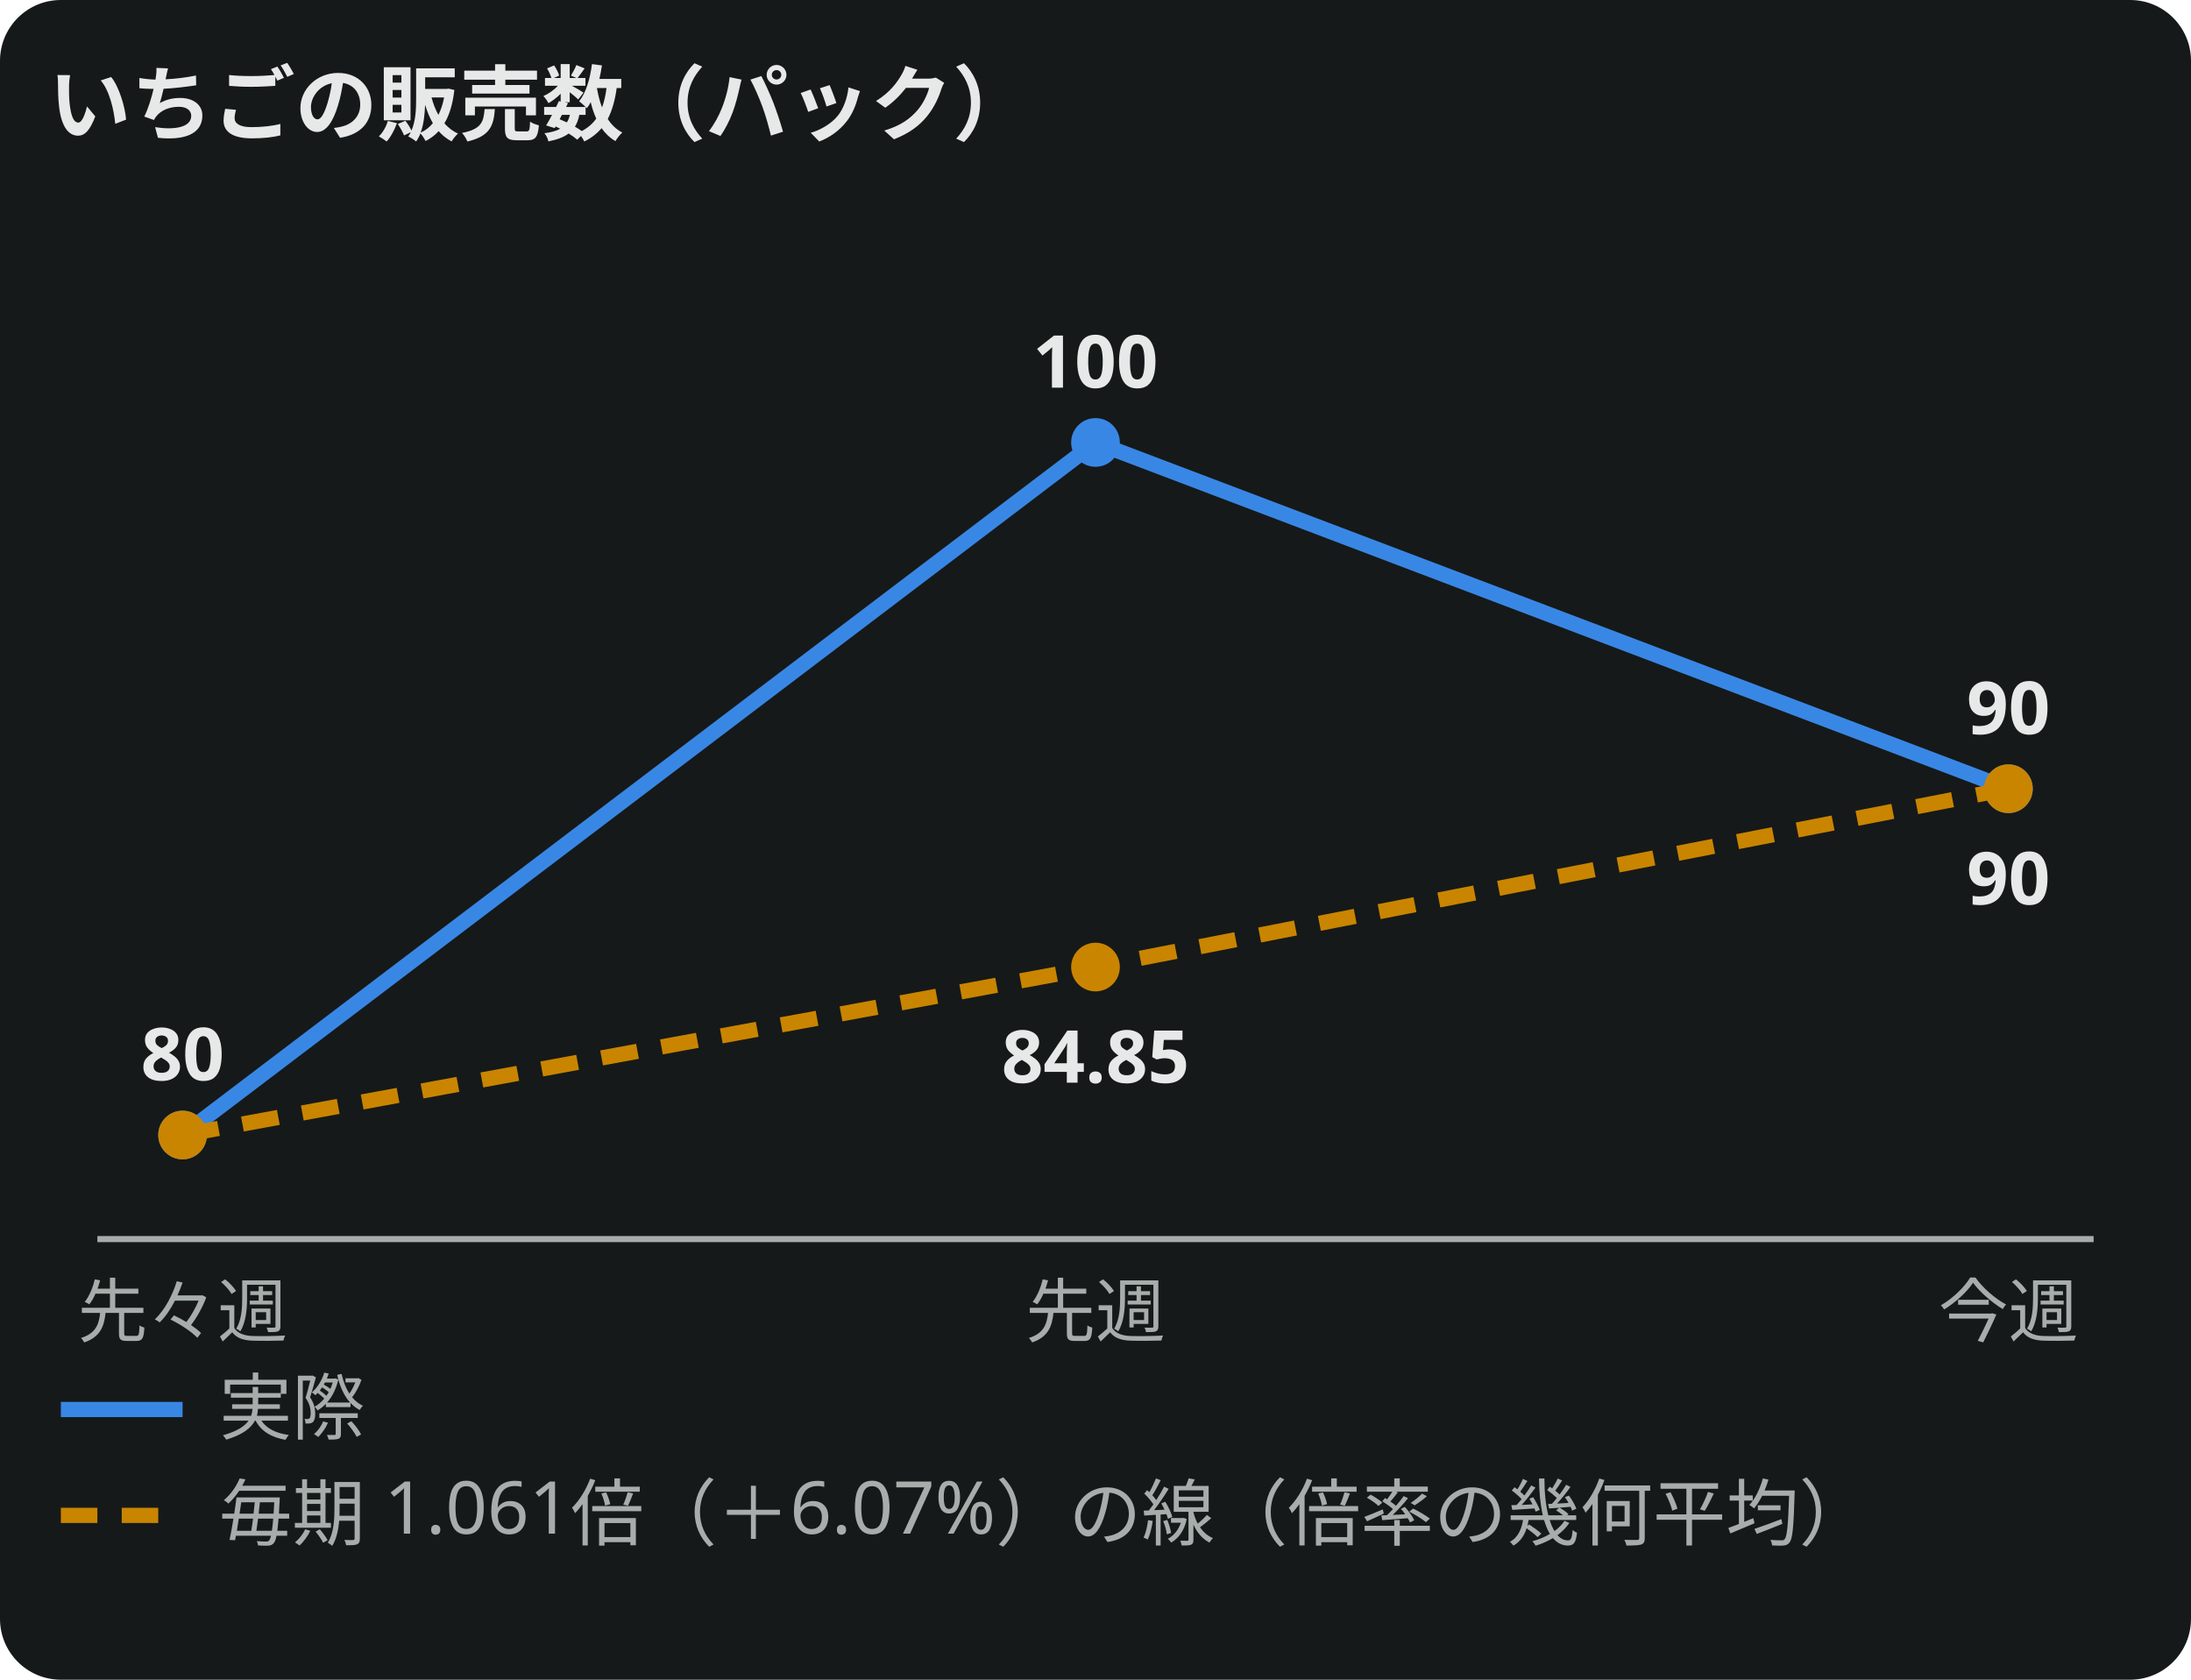
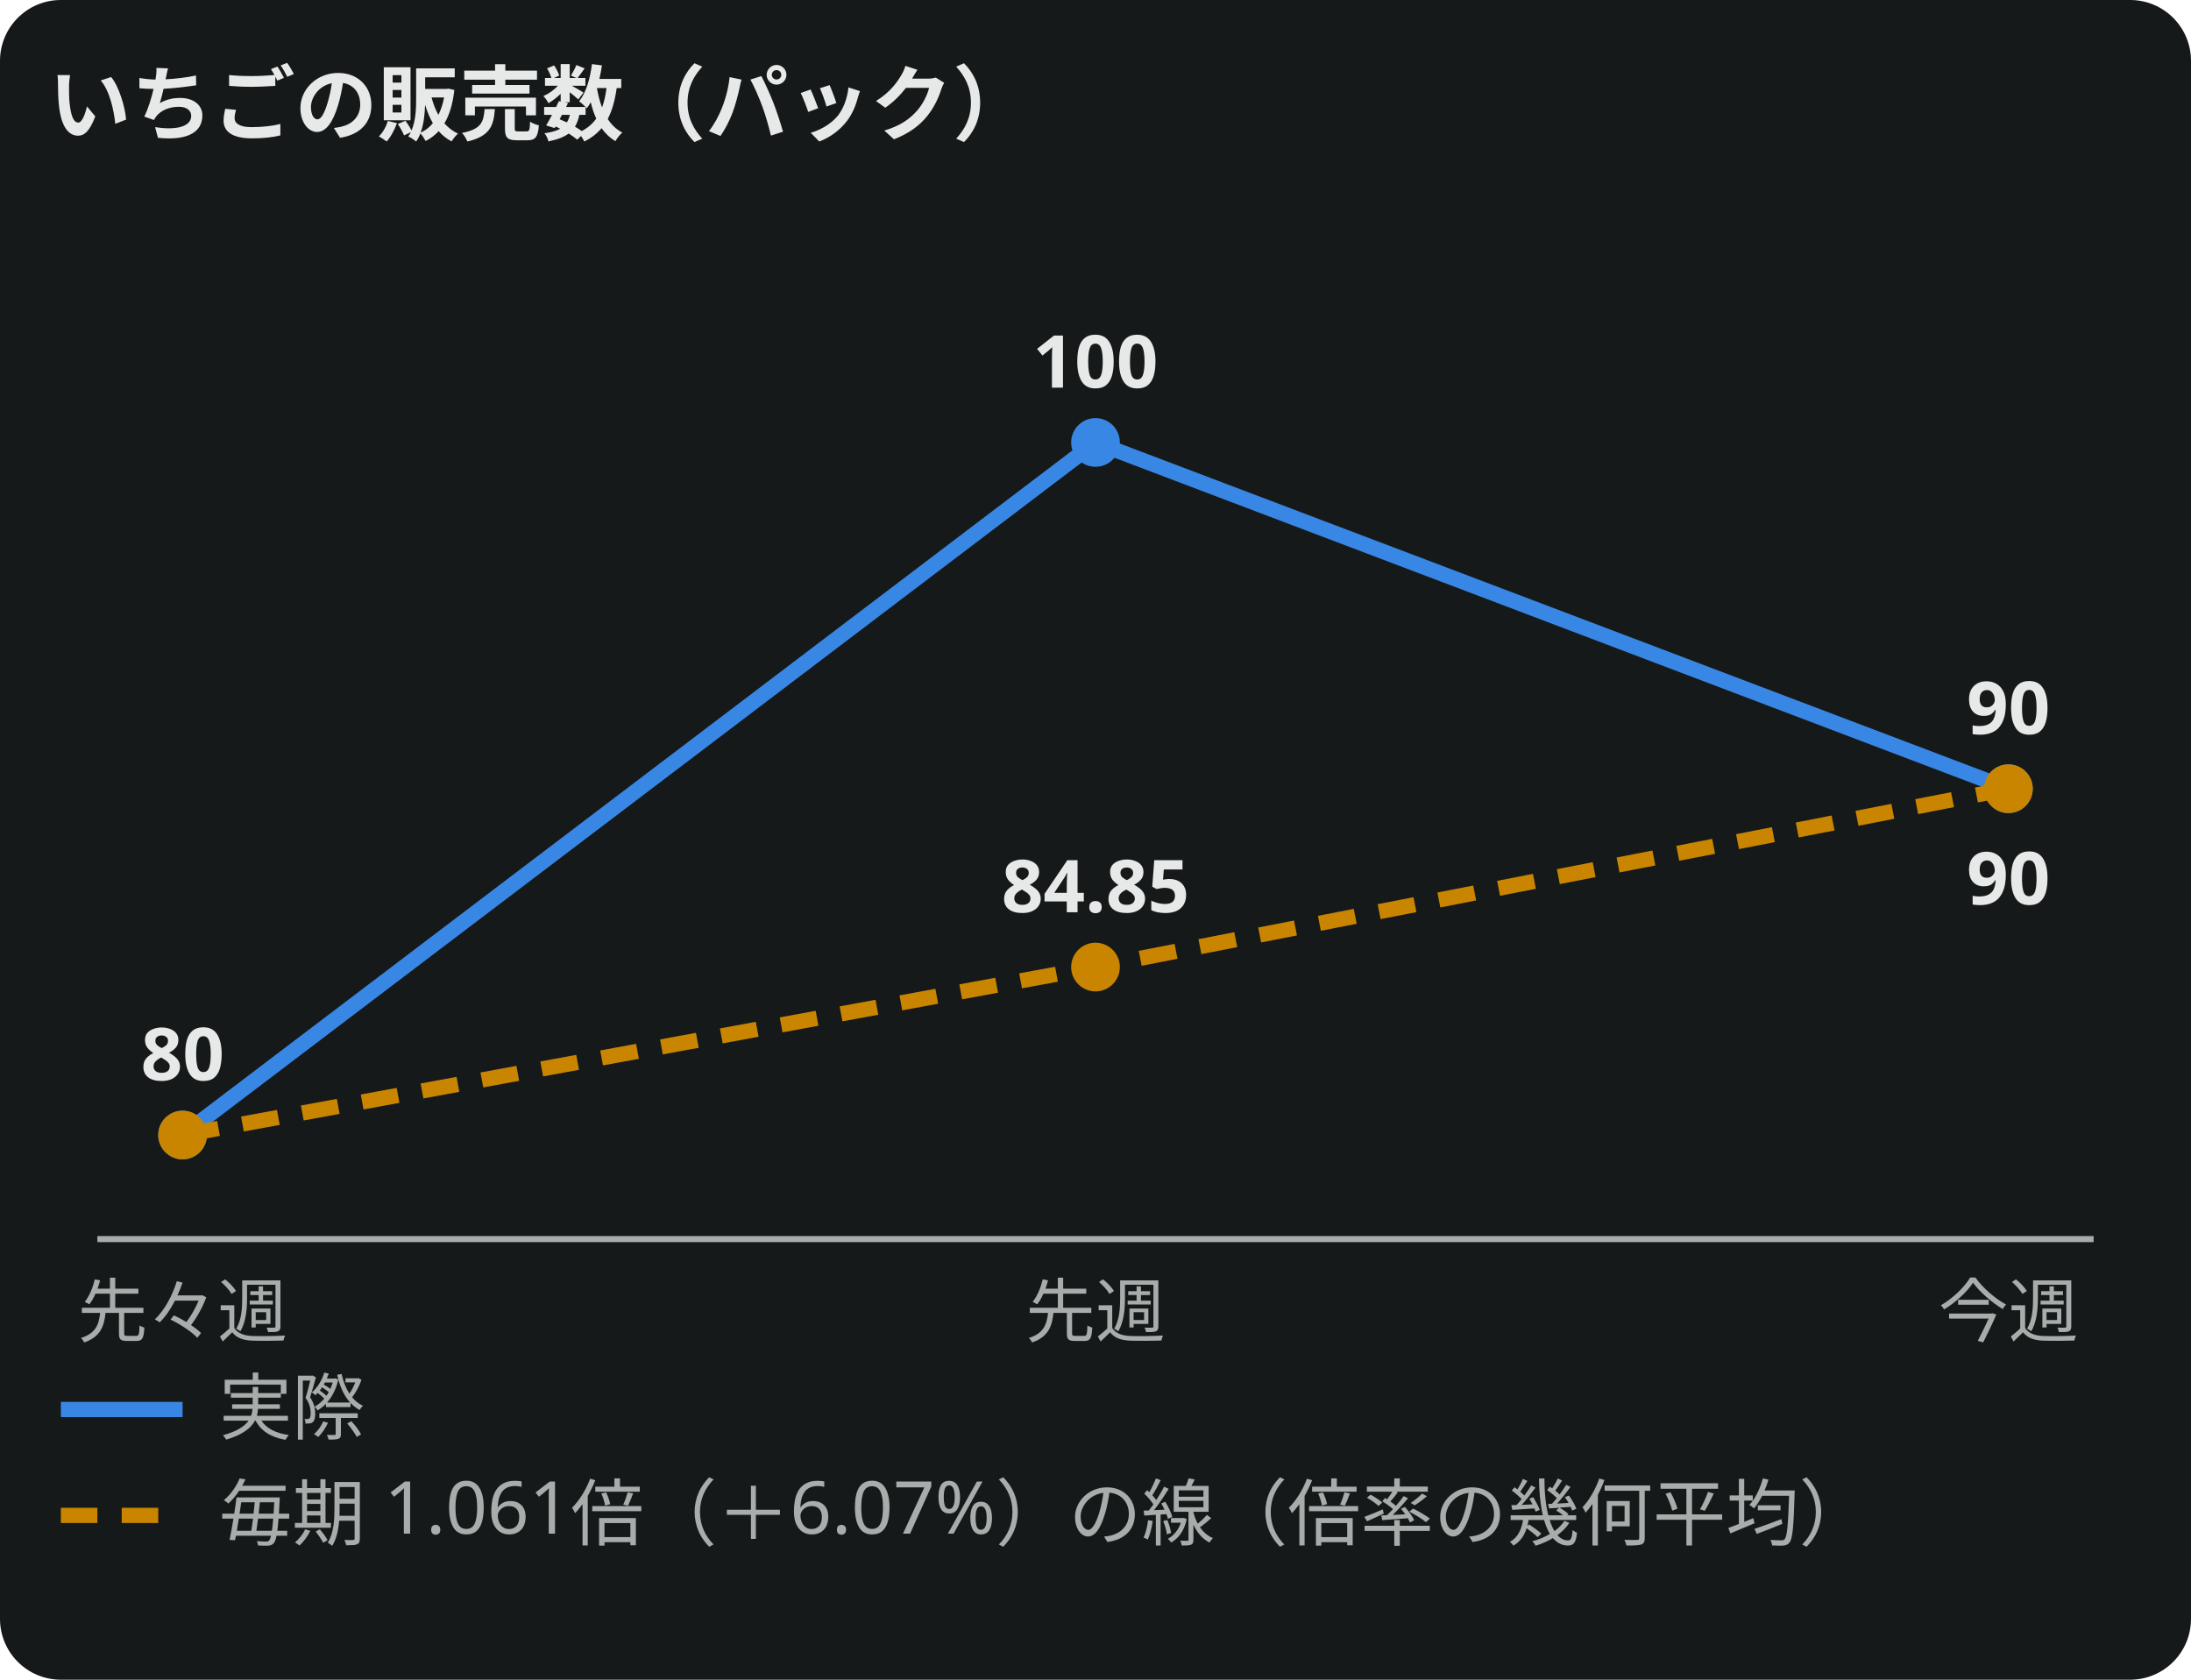
<svg xmlns="http://www.w3.org/2000/svg" viewBox="0 0 360 276" width="360" height="276" font-family="sans-serif" role="img" aria-label="折れ線（先々週・先週・今週）">
  <rect width="360" height="276" rx="10" fill="#161919" />
  <text x="8" y="22" font-size="13.5" fill="#e6e9e8" text-anchor="start" font-weight="bold">いちごの販売数（パック）</text>
  <line x1="16" y1="203.6" x2="344" y2="203.6" stroke="#a6adab" stroke-width="1" />
  <polyline points="30,186.5 180,72.7 330,129.6" fill="none" stroke="#3987e5" stroke-width="2.5" stroke-linejoin="round" />
  <circle cx="30" cy="186.5" r="4" fill="#3987e5" />
  <text x="30" y="177.5" font-size="12" fill="#e6e9e8" stroke="#161919" text-anchor="middle" font-weight="bold" stroke-width="4" paint-order="stroke">80</text>
  <circle cx="180" cy="72.7" r="4" fill="#3987e5" />
  <text x="180" y="63.7" font-size="12" fill="#e6e9e8" stroke="#161919" text-anchor="middle" font-weight="bold" stroke-width="4" paint-order="stroke">100</text>
  <circle cx="330" cy="129.6" r="4" fill="#3987e5" />
  <text x="330" y="120.6" font-size="12" fill="#e6e9e8" stroke="#161919" text-anchor="middle" font-weight="bold" stroke-width="4" paint-order="stroke">90</text>
  <polyline points="30,186.5 180,158.9 330,129.6" fill="none" stroke="#c98500" stroke-width="2.5" stroke-dasharray="6 4" stroke-linejoin="round" />
  <circle cx="30" cy="186.5" r="4" fill="#c98500" />
  <text x="30" y="177.5" font-size="12" fill="#e6e9e8" stroke="#161919" text-anchor="middle" font-weight="bold" stroke-width="4" paint-order="stroke">80</text>
  <circle cx="180" cy="158.9" r="4" fill="#c98500" />
-   <text x="180" y="177.9" font-size="12" fill="#e6e9e8" stroke="#161919" text-anchor="middle" font-weight="bold" stroke-width="4" paint-order="stroke">84.85</text>
+   <text x="180" y="149.9" font-size="12" fill="#e6e9e8" stroke="#161919" text-anchor="middle" font-weight="bold" stroke-width="4" paint-order="stroke">84.85</text>
  <circle cx="330" cy="129.6" r="4" fill="#c98500" />
  <text x="330" y="148.6" font-size="12" fill="#e6e9e8" stroke="#161919" text-anchor="middle" font-weight="bold" stroke-width="4" paint-order="stroke">90</text>
  <text x="30" y="219.6" font-size="11.5" fill="#a6adab" text-anchor="middle">先々週</text>
  <text x="180" y="219.6" font-size="11.5" fill="#a6adab" text-anchor="middle">先週</text>
  <text x="330" y="219.6" font-size="11.5" fill="#a6adab" text-anchor="middle">今週</text>
  <line x1="10" y1="231.6" x2="30" y2="231.6" stroke="#3987e5" stroke-width="2.5" />
  <text x="36" y="235.6" font-size="12" fill="#a6adab" text-anchor="start">実際</text>
  <line x1="10" y1="249" x2="30" y2="249" stroke="#c98500" stroke-width="2.5" stroke-dasharray="6 4" />
  <text x="36" y="253" font-size="12" fill="#a6adab" text-anchor="start">毎期 1.061倍（＋6.07%）の線（倍率の幾何平均）</text>
</svg>
